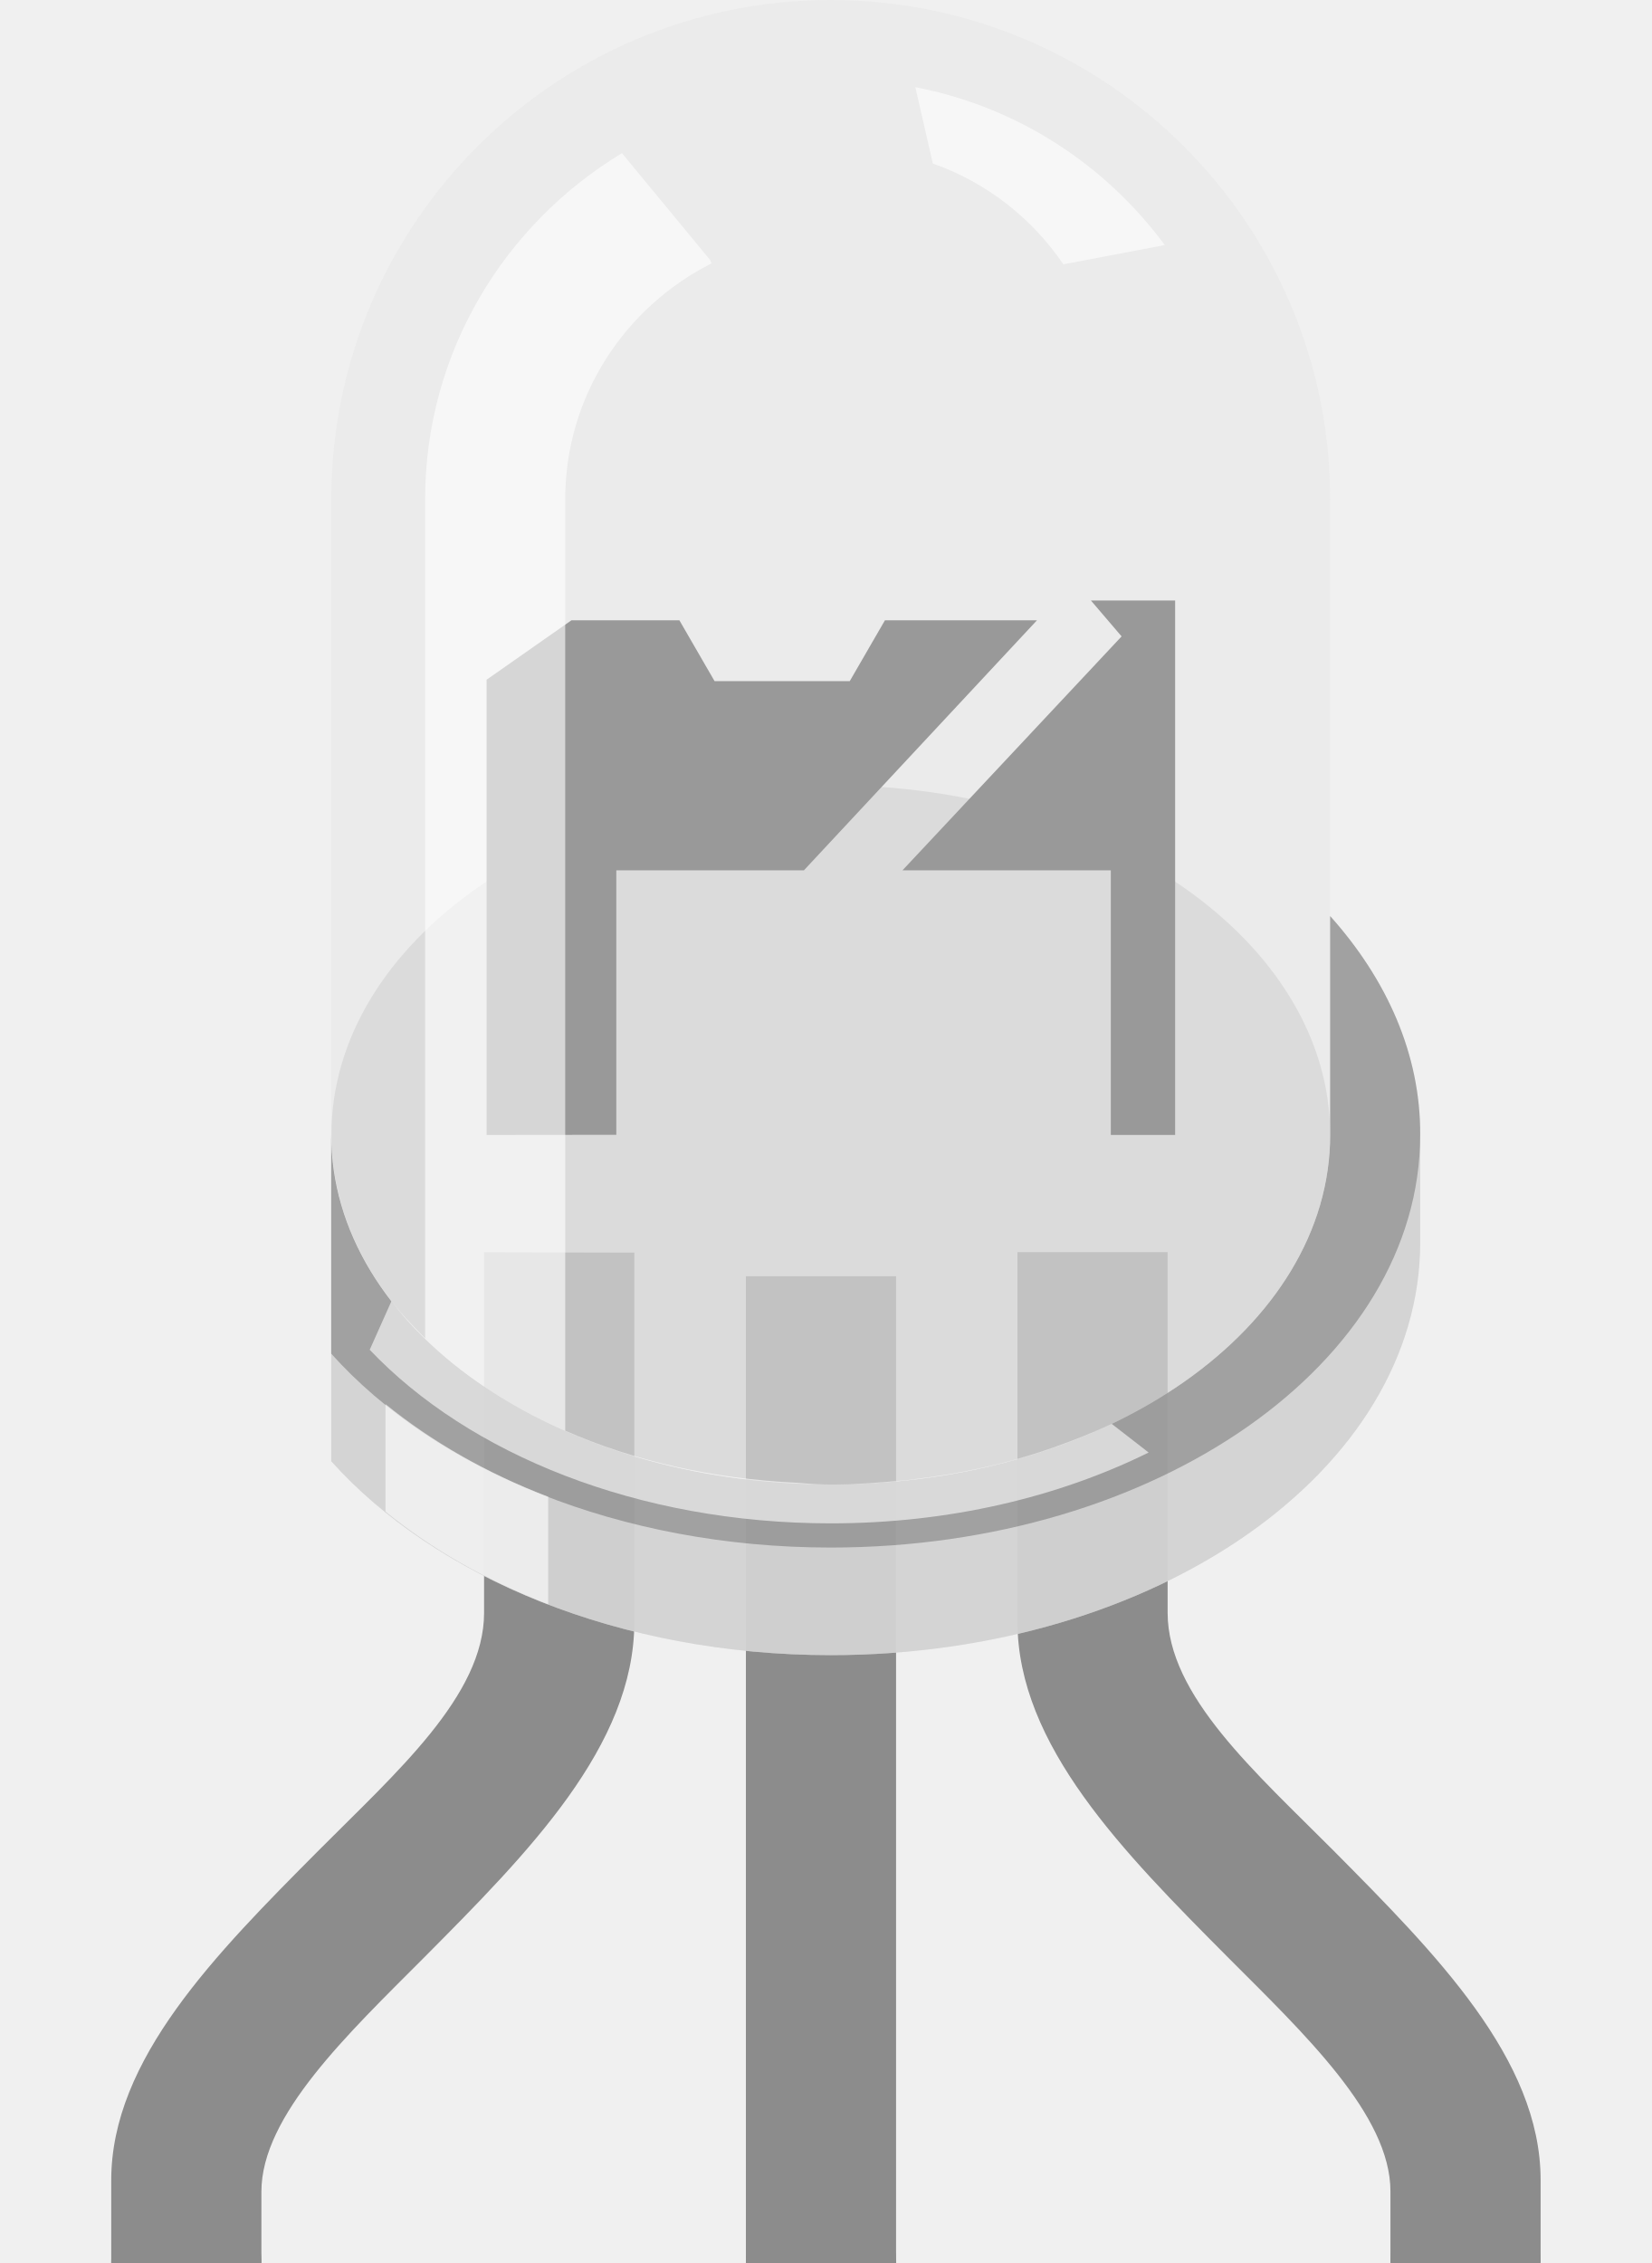
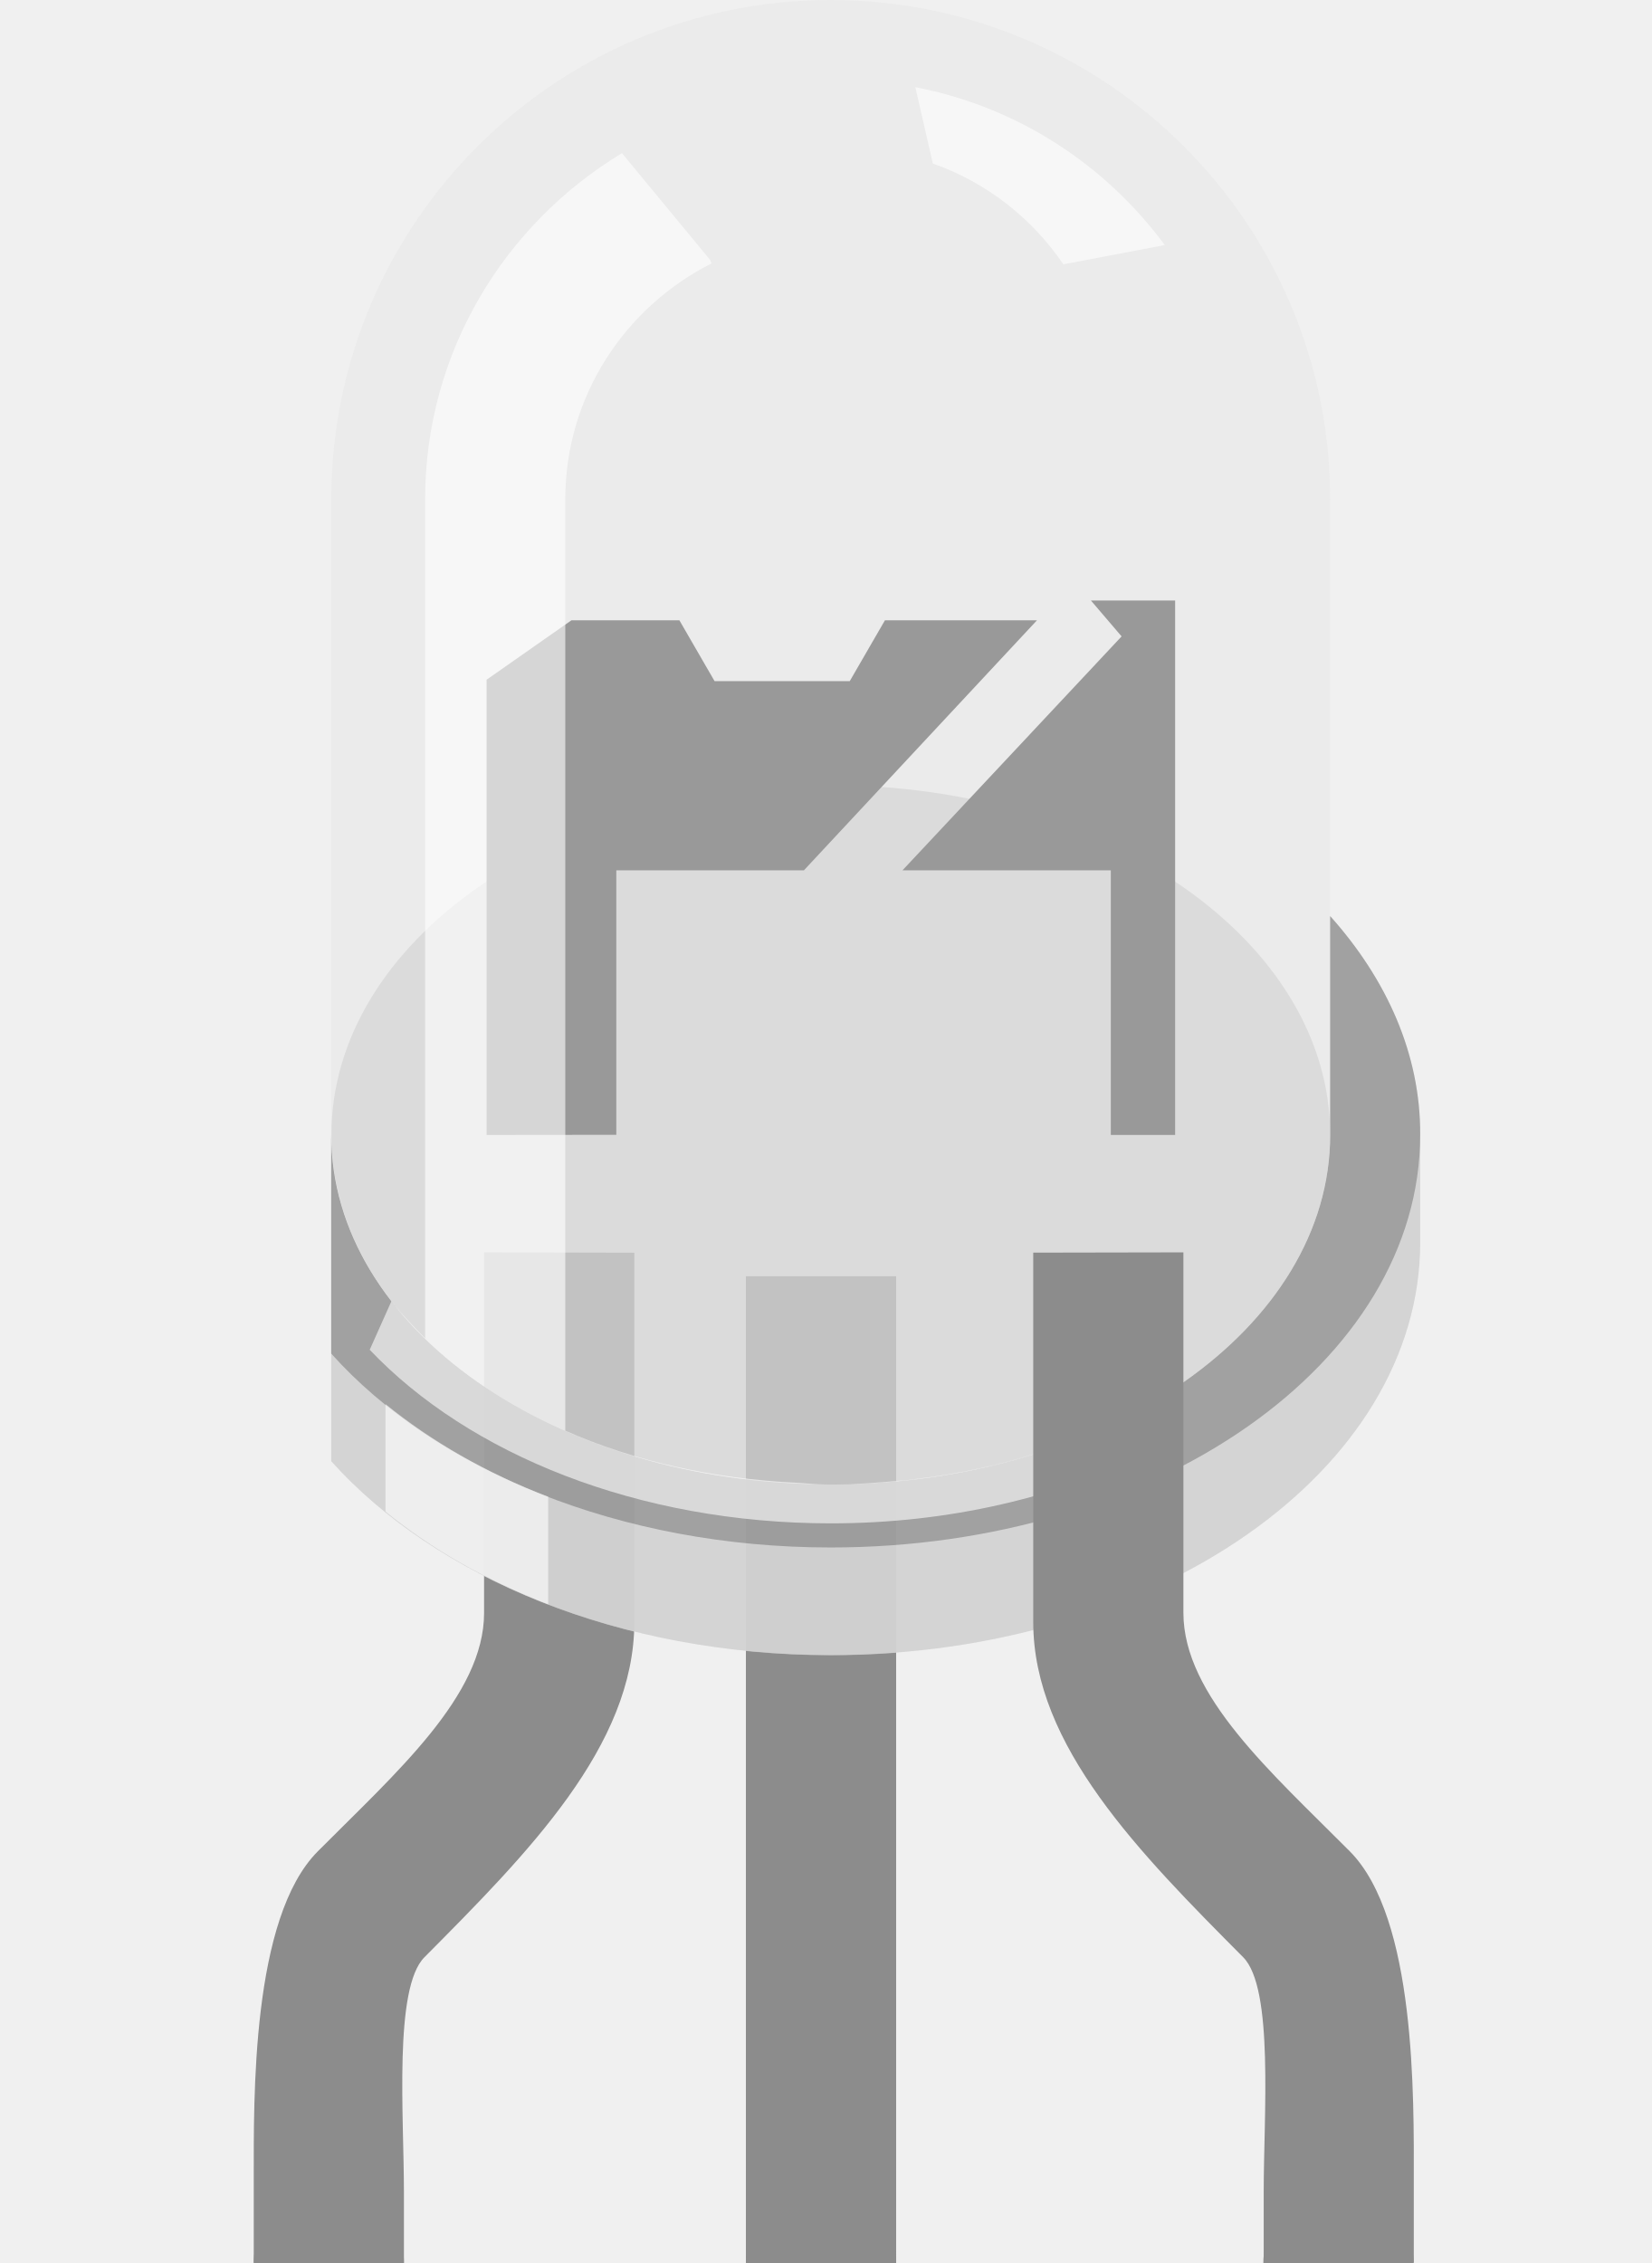
<svg xmlns="http://www.w3.org/2000/svg" version="1.1" id="svg2" x="0px" y="0px" width="23.76px" height="32.551px" viewBox="0 0 23.76 32.551" enable-background="new 0 0 23.76 32.551" xml:space="preserve">
  <g id="breadboard">
    <g>
-       <rect x="10.729" y="18.357" fill="#8C8C8C" width="2.16" height="14.194" />
+       <rect x="10.729" y="18.357" fill="#8C8C8C" width="2.161" height="14.193" />
    </g>
-     <line id="connector1leg" fill="none" stroke="#8C8C8C" stroke-width="2.16" stroke-linecap="round" d="M11.81,32.551" x1="11.81" y1="32.551" x2="11.81" y2="53.551" />
-     <line id="connector0leg" fill="none" stroke="#8C8C8C" stroke-width="2.16" stroke-linecap="round" d="M2.68,32.551" x1="2.68" y1="32.551" x2="2.68" y2="53.551" />
-     <line id="connector4leg" fill="none" stroke="#8C8C8C" stroke-width="2.16" stroke-linecap="round" d="M21.08,32.551" x1="21.08" y1="32.551" x2="21.08" y2="53.551" />
+     <line id="connector1leg" fill="none" stroke="#8C8C8C" stroke-width="2.16" stroke-linecap="round" x1="11.81" y1="32.551" x2="11.81" y2="53.551" />
+     <line id="connector0leg" fill="none" stroke="#8C8C8C" stroke-width="2.16" stroke-linecap="round" x1="4.73" y1="32.551" x2="4.73" y2="53.551" />
+     <line id="connector4leg" fill="none" stroke="#8C8C8C" stroke-width="2.16" stroke-linecap="round" x1="19.252" y1="32.549" x2="19.252" y2="53.549" />
    <g id="rgbled">
-       <path id="path16" fill="#8C8C8C" d="M6.963,18.013c0,0,0,3.994,0,5.186c0,1.192-1.271,2.302-2.39,3.428    C3.111,28.098,1.6,29.618,1.6,31.36v1.188l0,0h2.16l0,0v-1.023c0-1.096,1.246-2.27,2.345-3.373    c1.483-1.493,3.019-3.038,3.019-4.821v-5.313L6.963,18.013L6.963,18.013z" />
-       <path id="path20" fill="#8C8C8C" d="M19.187,26.625c-1.121-1.127-2.392-2.235-2.392-3.428c0-1.191,0-5.186,0-5.186h-2.16v5.313    c0,1.784,1.535,3.329,3.019,4.822C18.755,29.25,20,30.42,20,31.52v1.021l0,0h2.16l0,0v-1.185    C22.16,29.618,20.647,28.098,19.187,26.625z" />
-       <path id="path22" opacity="0.5" fill="#E6E6E6" enable-background="new    " d="M19.133,13.177V7.185    C19.133,3.217,15.916,0,11.948,0C7.982,0,4.765,3.217,4.765,7.185v13.834c1.5,1.674,4.153,2.789,7.184,2.789    c4.687,0,8.479-2.658,8.479-5.938v-1.547C20.433,15.167,19.95,14.09,19.133,13.177z" />
-       <path id="path24" opacity="0.9" fill="#D1D1D1" enable-background="new    " d="M19.133,13.177v3.146    c0,2.777-3.217,5.029-7.185,5.029c-3.966,0-7.184-2.252-7.184-5.029v3.148v1.547c1.5,1.672,4.153,2.789,7.184,2.789    c4.687,0,8.48-2.658,8.48-5.938v-1.546C20.433,15.167,19.95,14.09,19.133,13.177z" />
-       <path id="path26" opacity="0.24" enable-background="new    " d="M19.133,13.177v3.146c0,2.777-3.217,5.029-7.185,5.029    c-3.966,0-7.184-2.252-7.184-5.029v3.148c1.5,1.674,4.153,2.789,7.184,2.789c4.687,0,8.48-2.658,8.48-5.938    C20.433,15.167,19.95,14.09,19.133,13.177z" />
+       <path id="path16" fill="#8C8C8C" d="M6.963,18.014c0,0,0,3.993,0,5.186c0,1.191-1.271,2.302-2.39,3.428    c-0.96,0.96-0.923,3.555-0.923,4.732v1.188l0,0h2.16l0,0v-1.022c0-1.096-0.148-2.929,0.295-3.373    c1.483-1.493,3.019-3.038,3.019-4.821v-5.313L6.963,18.014L6.963,18.014z" />
+       <path id="path22" opacity="0.5" fill="#E6E6E6" enable-background="new    " d="M19.133,13.177V7.185    C19.133,3.217,15.916,0,11.948,0C7.982,0,4.765,3.217,4.765,7.185V21.02c1.5,1.674,4.153,2.789,7.184,2.789    c4.687,0,8.479-2.658,8.479-5.938v-1.547C20.433,15.167,19.95,14.09,19.133,13.177z" />
+       <path id="path24" opacity="0.9" fill="#D1D1D1" enable-background="new    " d="M19.133,13.177v3.146    c0,2.776-3.217,5.028-7.185,5.028c-3.966,0-7.184-2.252-7.184-5.028v3.147v1.547c1.5,1.672,4.153,2.789,7.184,2.789    c4.687,0,8.48-2.658,8.48-5.938v-1.546C20.433,15.167,19.95,14.09,19.133,13.177z" />
+       <path id="path26" opacity="0.24" enable-background="new    " d="M19.133,13.177v3.146c0,2.776-3.217,5.028-7.185,5.028    c-3.966,0-7.184-2.252-7.184-5.028v3.147c1.5,1.674,4.153,2.789,7.184,2.789c4.687,0,8.48-2.658,8.48-5.938    C20.433,15.167,19.95,14.09,19.133,13.177z" />
      <ellipse id="ellipse28" opacity="0.5" fill="#CCCCCC" enable-background="new    " cx="11.95" cy="16.323" rx="7.183" ry="5.029" />
      <polygon id="polygon30" fill="#999999" points="15.692,8.638 16.133,9.154 12.981,12.519 15.978,12.519 15.978,13.269     15.978,16.325 16.903,16.325 16.903,8.638   " />
      <polygon id="polygon32" fill="#999999" points="12.729,8.922 12.223,9.797 10.278,9.797 9.772,8.922 8.22,8.922 6.999,9.777     6.999,16.325 8.865,16.323 8.865,12.519 11.563,12.519 14.916,8.922   " />
      <path id="path34" opacity="0.6" fill="#FFFFFF" enable-background="new    " d="M15.295,3.802l1.459-0.277    c-0.849-1.149-2.108-1.986-3.588-2.271l0.252,1.098C14.194,2.625,14.847,3.142,15.295,3.802z" />
-       <path id="path36" opacity="0.6" fill="#FFFFFF" enable-background="new    " d="M5.545,20.197v1.546    c0.66,0.536,1.447,0.989,2.34,1.334v-1.548C6.992,21.187,6.205,20.732,5.545,20.197z" />
-       <path id="path38" opacity="0.6" fill="#FFFFFF" enable-background="new    " d="M15.987,20.482    c-0.264,0.125-0.537,0.233-0.821,0.334c-0.06,0.021-0.119,0.041-0.181,0.062c-0.569,0.188-1.185,0.321-1.821,0.397    c-0.076,0.011-0.154,0.019-0.229,0.025c-0.322,0.029-0.647,0.053-0.983,0.053c-0.148,0-0.312-0.01-0.478-0.024    c-1.223-0.058-2.362-0.316-3.344-0.75v-8.507V7.185c0-1.49,0.86-2.767,2.104-3.396l-0.021-0.051L8.946,2.203    C7.257,3.224,6.115,5.066,6.115,7.183V19.25c-0.049-0.049-0.313-0.312-0.485-0.533l-0.312,0.698    c1.426,1.503,3.861,2.497,6.632,2.497c1.703,0,3.277-0.379,4.572-1.019l-0.531-0.412C15.987,20.482,15.987,20.482,15.987,20.482z" />
+       <path id="path36" opacity="0.6" fill="#FFFFFF" enable-background="new    " d="M5.545,20.197v1.546    c0.66,0.536,1.447,0.989,2.34,1.334v-1.548C6.992,21.188,6.205,20.732,5.545,20.197z" />
+       <path id="path38" opacity="0.6" fill="#FFFFFF" enable-background="new    " d="M15.987,20.482    c-0.264,0.125-0.537,0.232-0.821,0.334c-0.06,0.021-0.119,0.041-0.181,0.062c-0.569,0.188-1.186,0.321-1.821,0.397    c-0.076,0.011-0.154,0.019-0.229,0.024c-0.322,0.029-0.646,0.054-0.982,0.054c-0.148,0-0.312-0.011-0.478-0.024    c-1.223-0.058-2.362-0.315-3.344-0.75v-8.507V7.185c0-1.49,0.86-2.767,2.104-3.396l-0.021-0.051L8.946,2.203    c-1.689,1.021-2.831,2.863-2.831,4.98V19.25c-0.049-0.049-0.313-0.313-0.485-0.533l-0.312,0.698    c1.426,1.503,3.861,2.497,6.632,2.497c1.703,0,3.277-0.379,4.572-1.02l-0.531-0.412C15.987,20.482,15.987,20.482,15.987,20.482z" />
+       <path id="path16_1_" fill="#8C8C8C" d="M17.022,18.014l-2.16,0.004v5.313c0,1.783,1.535,3.328,3.019,4.821    c0.444,0.444,0.296,2.277,0.296,3.373v1.022l0,0h2.159l0,0v-1.188c0-1.178,0.036-3.772-0.923-4.732    c-1.119-1.126-2.391-2.236-2.391-3.428C17.022,22.007,17.022,18.014,17.022,18.014L17.022,18.014z" />
    </g>
-     <rect id="connector4pin" x="19.517" y="31.572" fill="none" width="2.761" height="1.813" />
-     <rect id="connector0pin" x="1.359" y="31.471" fill="none" width="2.4" height="2.07" />
-     <rect id="connector1pin" x="10.455" y="31.354" fill="none" width="2.775" height="2.079" />
+     <rect id="connector4pin" x="17.688" y="31.57" fill="none" width="2.762" height="1.813" />
+     <rect id="connector0pin" x="3.409" y="31.471" fill="none" width="2.4" height="2.07" />
+     <rect id="connector1pin" x="10.455" y="31.354" fill="none" width="2.774" height="2.08" />
  </g>
+   <path fill="#FFFFFF" stroke="#000000" stroke-miterlimit="10" d="M19.069,42.065" />
+   <path fill="#FFFFFF" stroke="#000000" stroke-miterlimit="10" d="M11.87,42.065" />
</svg>
